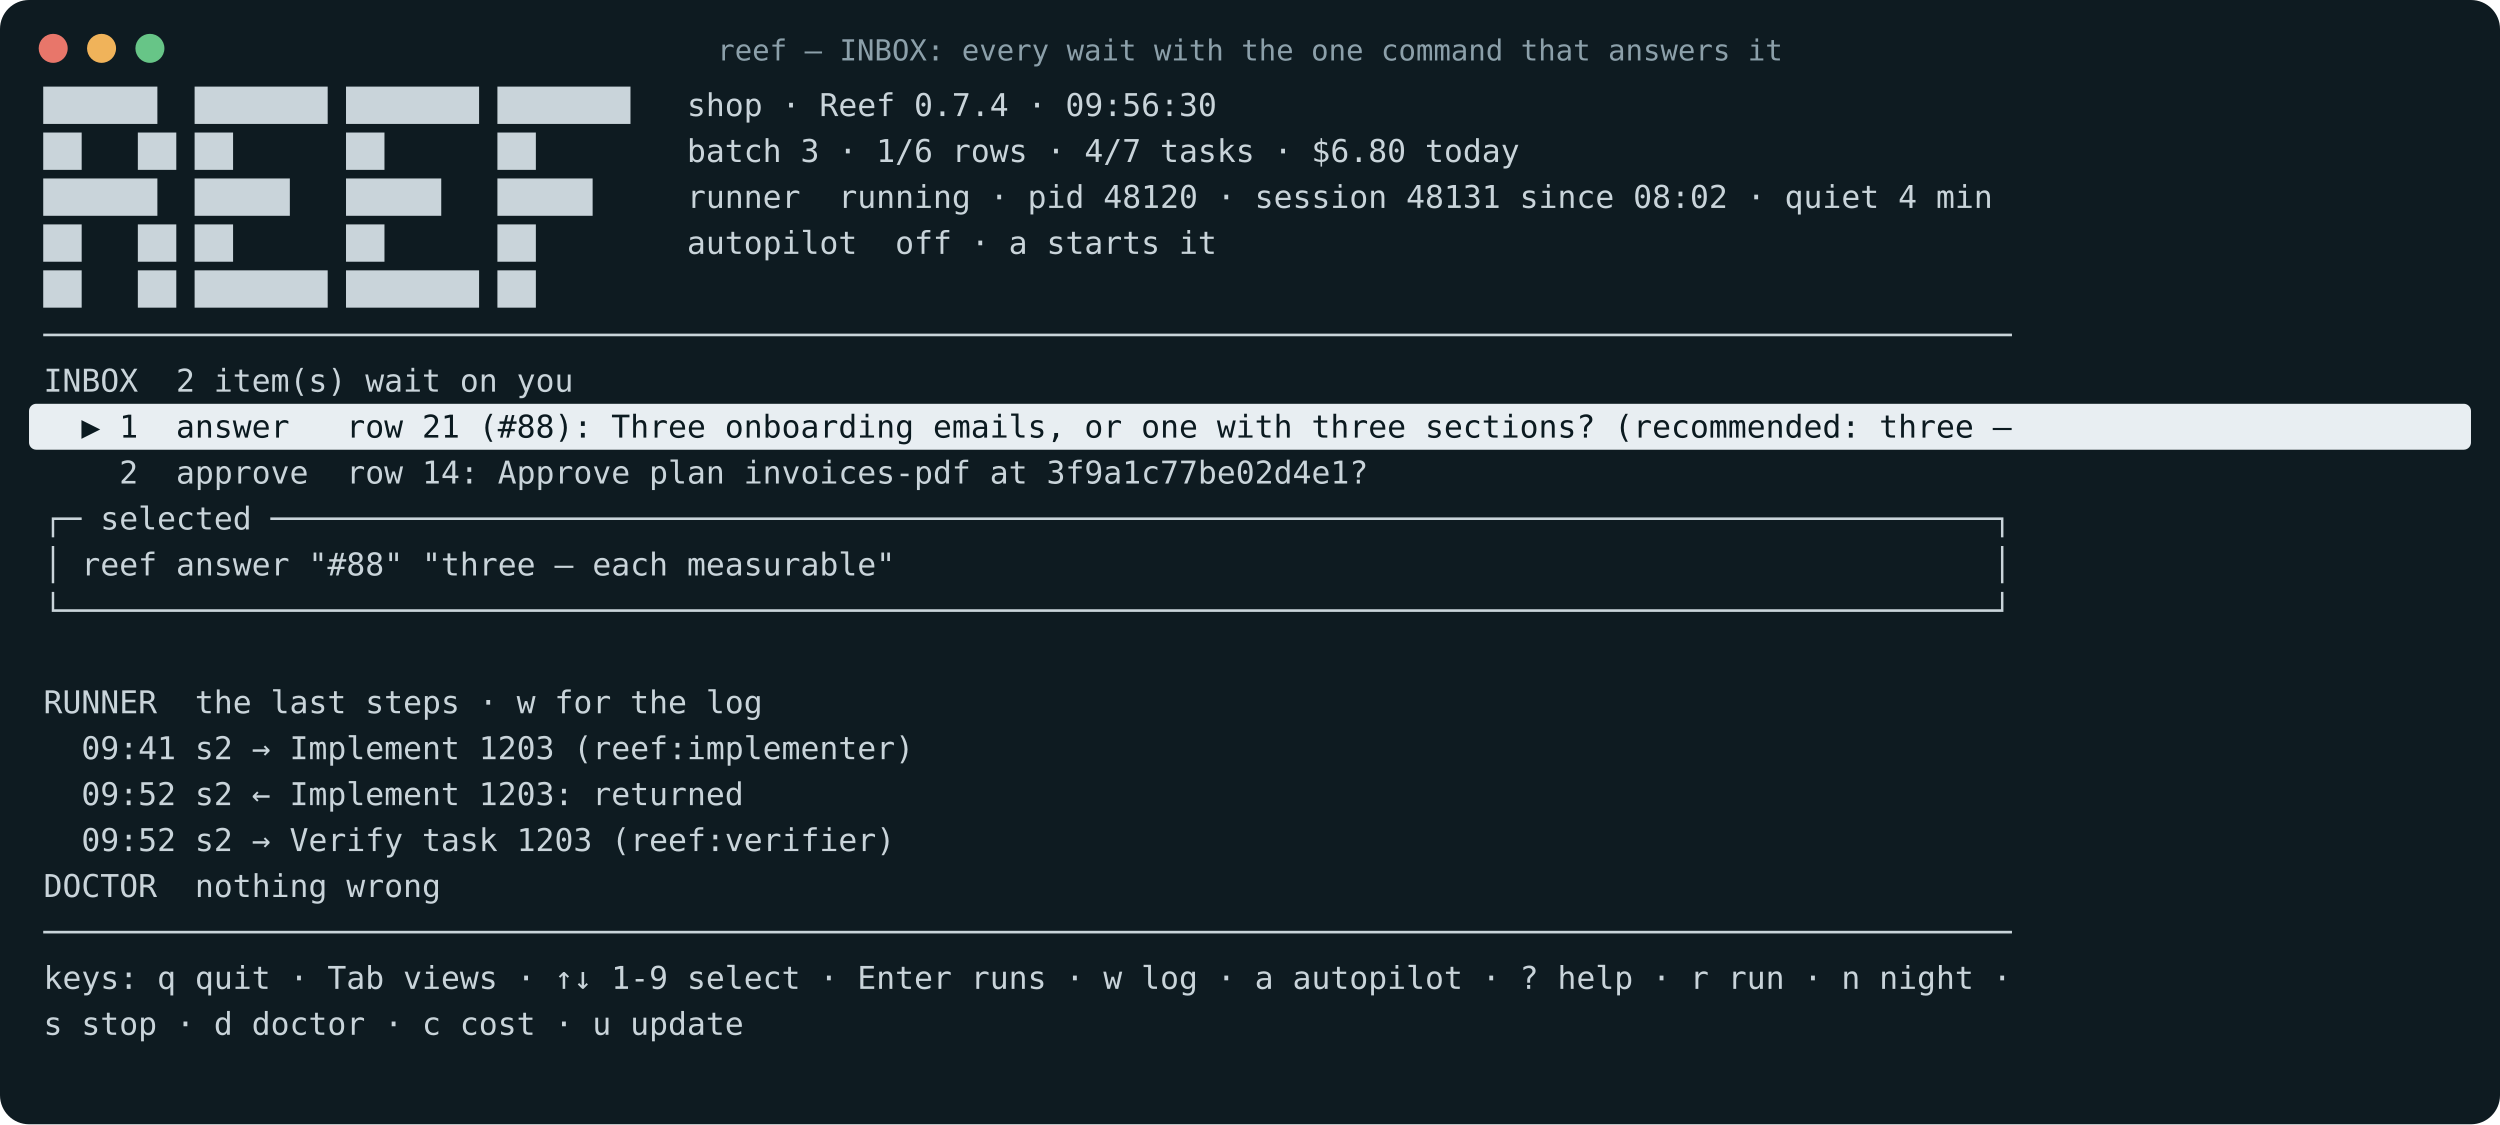
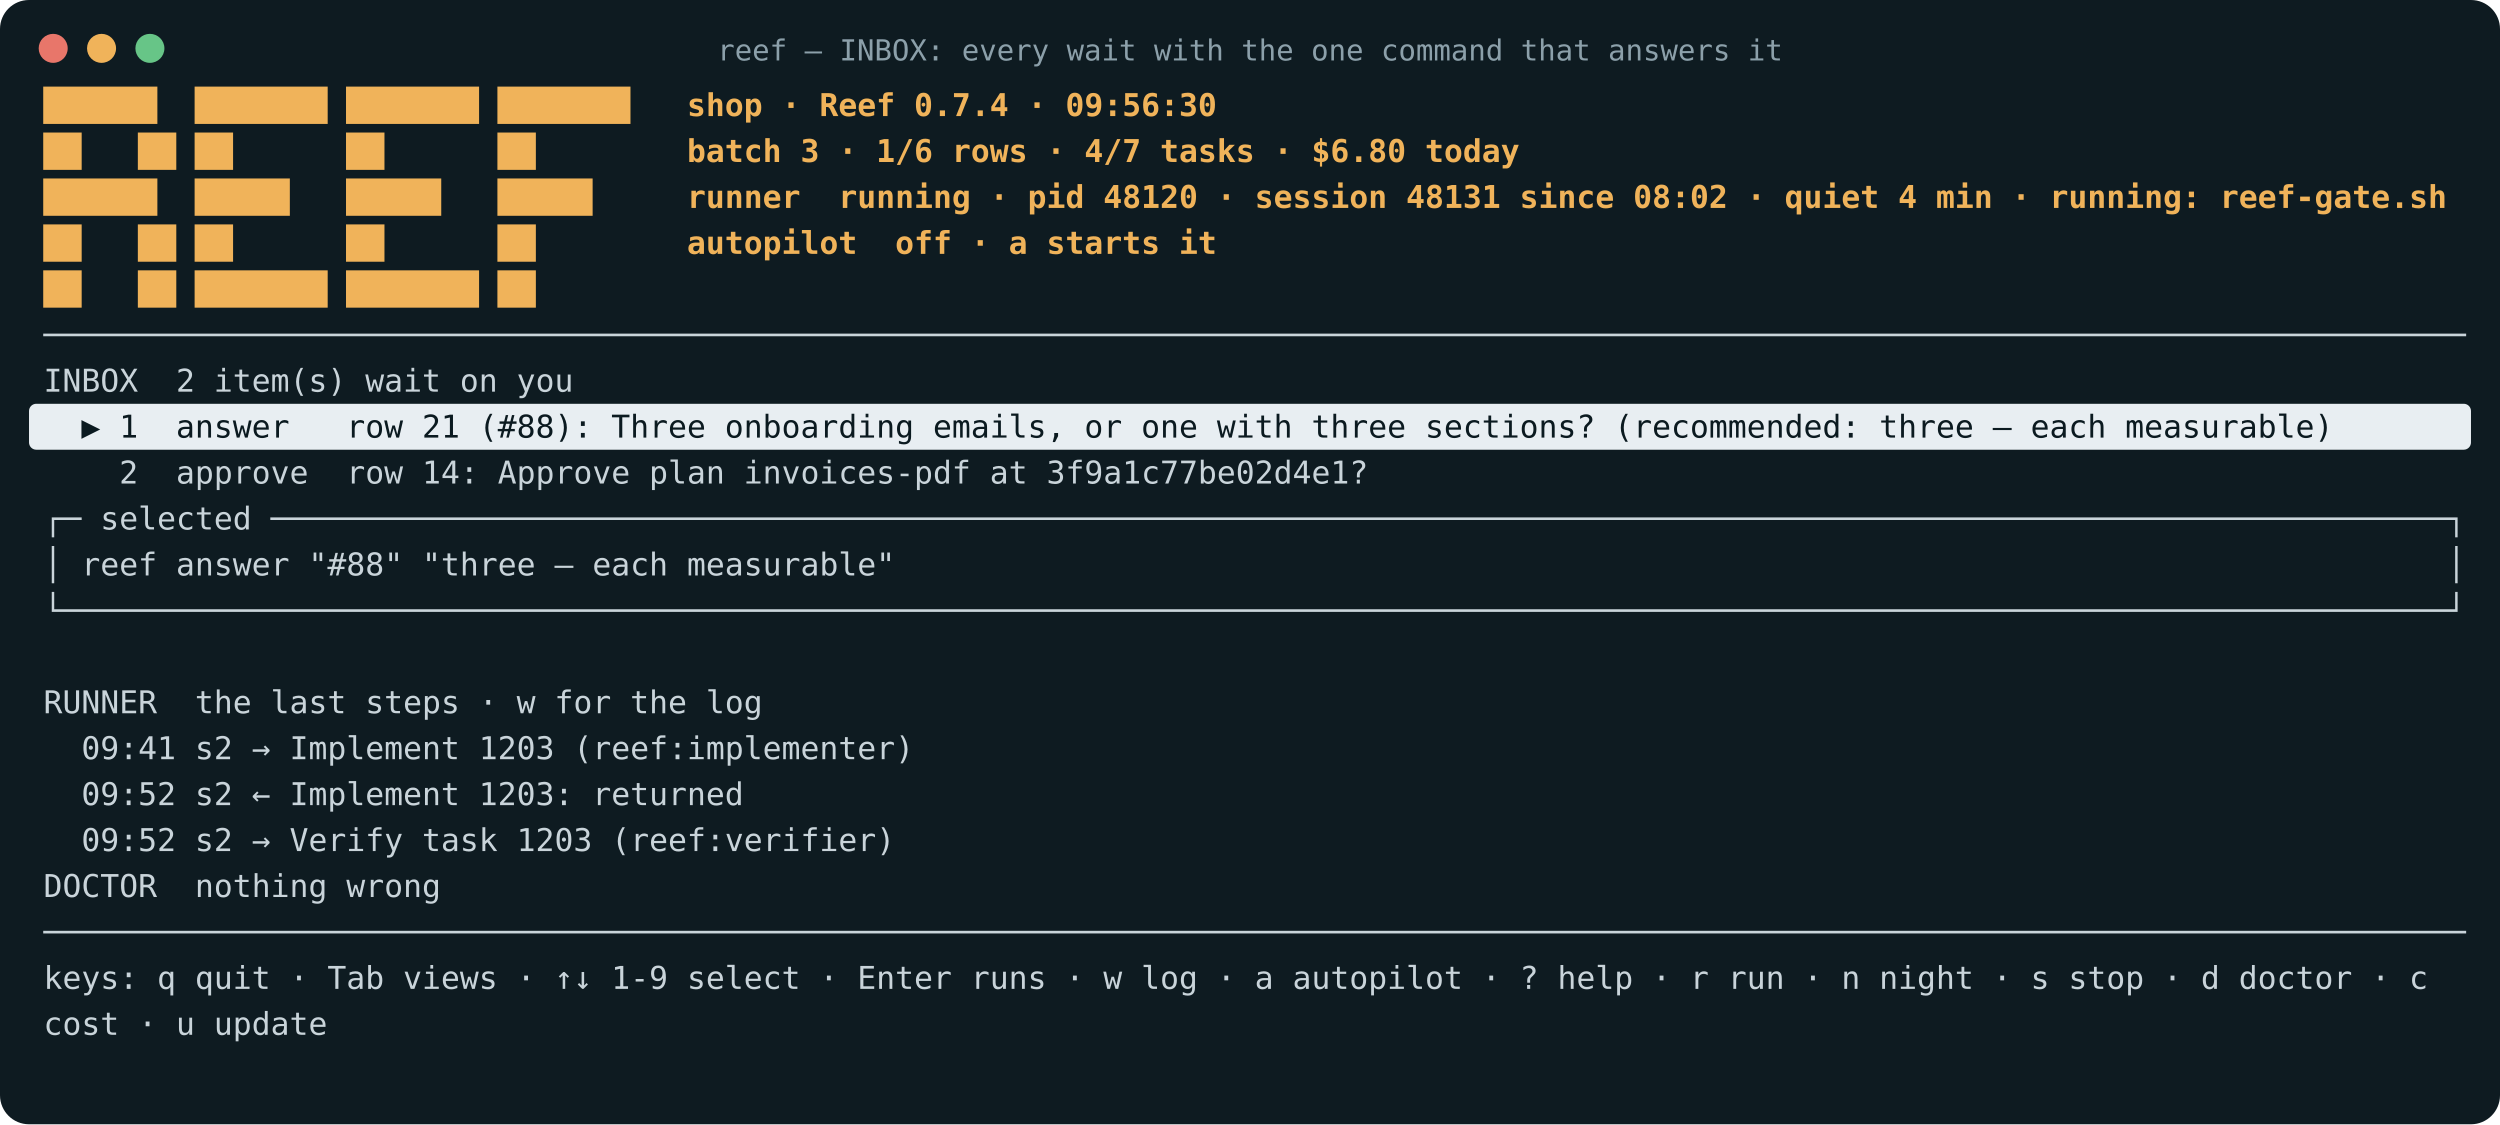
<svg xmlns="http://www.w3.org/2000/svg" width="1034" height="465" viewBox="0 0 1034 465" font-family="SF Mono, Menlo, Consolas, DejaVu Sans Mono, monospace" font-size="13">
  <rect width="1034" height="465" rx="12" fill="#0E1B21" />
  <circle cx="22" cy="20" r="6" fill="#E8766A" />
  <circle cx="42" cy="20" r="6" fill="#F0B35A" />
  <circle cx="62" cy="20" r="6" fill="#67C587" />
  <text x="517" y="25" text-anchor="middle" fill="#8CA0AA" font-size="12">reef — INBOX: every wait with the one command that answers it</text>
-   <text x="18" y="48" fill="#C9D4DA" textLength="483.6" lengthAdjust="spacingAndGlyphs" xml:space="preserve">██████  ███████ ███████ ███████   shop · Reef 0.7.4 · 09:56:30</text>
-   <text x="18" y="67" fill="#C9D4DA" textLength="608.4" lengthAdjust="spacingAndGlyphs" xml:space="preserve">██   ██ ██      ██      ██        batch 3 · 1/6 rows · 4/7 tasks · $6.80 today</text>
-   <text x="18" y="86" fill="#C9D4DA" textLength="811.2" lengthAdjust="spacingAndGlyphs" xml:space="preserve">██████  █████   █████   █████     runner  running · pid 48120 · session 48131 since 08:02 · quiet 4 min </text>
-   <text x="18" y="105" fill="#C9D4DA" textLength="483.6" lengthAdjust="spacingAndGlyphs" xml:space="preserve">██   ██ ██      ██      ██        autopilot  off · a starts it</text>
-   <text x="18" y="124" fill="#C9D4DA" textLength="265.2" lengthAdjust="spacingAndGlyphs" xml:space="preserve">██   ██ ███████ ███████ ██        </text>
-   <text x="18" y="143" fill="#C9D4DA" textLength="811.2" lengthAdjust="spacingAndGlyphs" xml:space="preserve">────────────────────────────────────────────────────────────────────────────────────────────────────────</text>
+   <text x="18" y="48" fill="#F0B35A" font-weight="600" textLength="483.6" lengthAdjust="spacingAndGlyphs" xml:space="preserve">██████  ███████ ███████ ███████   shop · Reef 0.7.4 · 09:56:30</text>
+   <text x="18" y="67" fill="#F0B35A" font-weight="600" textLength="608.4" lengthAdjust="spacingAndGlyphs" xml:space="preserve">██   ██ ██      ██      ██        batch 3 · 1/6 rows · 4/7 tasks · $6.80 today</text>
+   <text x="18" y="86" fill="#F0B35A" font-weight="600" textLength="998.4" lengthAdjust="spacingAndGlyphs" xml:space="preserve">██████  █████   █████   █████     runner  running · pid 48120 · session 48131 since 08:02 · quiet 4 min · running: reef-gate.sh </text>
+   <text x="18" y="105" fill="#F0B35A" font-weight="600" textLength="483.6" lengthAdjust="spacingAndGlyphs" xml:space="preserve">██   ██ ██      ██      ██        autopilot  off · a starts it</text>
+   <text x="18" y="124" fill="#F0B35A" font-weight="600" textLength="265.2" lengthAdjust="spacingAndGlyphs" xml:space="preserve">██   ██ ███████ ███████ ██        </text>
+   <text x="18" y="143" fill="#C9D4DA" textLength="998.4" lengthAdjust="spacingAndGlyphs" xml:space="preserve">────────────────────────────────────────────────────────────────────────────────────────────────────────────────────────────────</text>
  <text x="18" y="162" fill="#C9D4DA" textLength="218.4" lengthAdjust="spacingAndGlyphs" xml:space="preserve">INBOX  2 item(s) wait on you</text>
  <rect x="12" y="167" width="1010" height="19" fill="#E8EEF2" rx="3" />
-   <text x="18" y="181" fill="#0B1A20" textLength="811.2" lengthAdjust="spacingAndGlyphs" xml:space="preserve">  ▶ 1  answer   row 21 (#88): Three onboarding emails, or one with three sections? (recommended: three —</text>
+   <text x="18" y="181" fill="#0B1A20" textLength="943.8" lengthAdjust="spacingAndGlyphs" xml:space="preserve">  ▶ 1  answer   row 21 (#88): Three onboarding emails, or one with three sections? (recommended: three — each measurable)</text>
  <text x="18" y="200" fill="#C9D4DA" textLength="546.0" lengthAdjust="spacingAndGlyphs" xml:space="preserve">    2  approve  row 14: Approve plan invoices-pdf at 3f9a1c77be02d4e1?</text>
-   <text x="18" y="219" fill="#C9D4DA" textLength="811.2" lengthAdjust="spacingAndGlyphs" xml:space="preserve">┌─ selected ───────────────────────────────────────────────────────────────────────────────────────────┐</text>
-   <text x="18" y="238" fill="#C9D4DA" textLength="811.2" lengthAdjust="spacingAndGlyphs" xml:space="preserve">│ reef answer "#88" "three — each measurable"                                                          │</text>
-   <text x="18" y="257" fill="#C9D4DA" textLength="811.2" lengthAdjust="spacingAndGlyphs" xml:space="preserve">└──────────────────────────────────────────────────────────────────────────────────────────────────────┘</text>
+   <text x="18" y="219" fill="#C9D4DA" textLength="998.4" lengthAdjust="spacingAndGlyphs" xml:space="preserve">┌─ selected ───────────────────────────────────────────────────────────────────────────────────────────────────────────────────┐</text>
+   <text x="18" y="238" fill="#C9D4DA" textLength="998.4" lengthAdjust="spacingAndGlyphs" xml:space="preserve">│ reef answer "#88" "three — each measurable"                                                                                  │</text>
+   <text x="18" y="257" fill="#C9D4DA" textLength="998.4" lengthAdjust="spacingAndGlyphs" xml:space="preserve">└──────────────────────────────────────────────────────────────────────────────────────────────────────────────────────────────┘</text>
  <text x="18" y="276" fill="#C9D4DA" xml:space="preserve" />
  <text x="18" y="295" fill="#C9D4DA" textLength="296.4" lengthAdjust="spacingAndGlyphs" xml:space="preserve">RUNNER  the last steps · w for the log</text>
  <text x="18" y="314" fill="#C9D4DA" textLength="358.8" lengthAdjust="spacingAndGlyphs" xml:space="preserve">  09:41 s2 → Implement 1203 (reef:implementer)</text>
  <text x="18" y="333" fill="#C9D4DA" textLength="288.6" lengthAdjust="spacingAndGlyphs" xml:space="preserve">  09:52 s2 ← Implement 1203: returned</text>
  <text x="18" y="352" fill="#C9D4DA" textLength="351.0" lengthAdjust="spacingAndGlyphs" xml:space="preserve">  09:52 s2 → Verify task 1203 (reef:verifier)</text>
  <text x="18" y="371" fill="#C9D4DA" textLength="163.8" lengthAdjust="spacingAndGlyphs" xml:space="preserve">DOCTOR  nothing wrong</text>
-   <text x="18" y="390" fill="#C9D4DA" textLength="811.2" lengthAdjust="spacingAndGlyphs" xml:space="preserve">────────────────────────────────────────────────────────────────────────────────────────────────────────</text>
-   <text x="18" y="409" fill="#C9D4DA" textLength="811.2" lengthAdjust="spacingAndGlyphs" xml:space="preserve">keys: q quit · Tab views · ↑↓ 1-9 select · Enter runs · w log · a autopilot · ? help · r run · n night ·</text>
-   <text x="18" y="428" fill="#C9D4DA" textLength="288.6" lengthAdjust="spacingAndGlyphs" xml:space="preserve">s stop · d doctor · c cost · u update</text>
+   <text x="18" y="390" fill="#C9D4DA" textLength="998.4" lengthAdjust="spacingAndGlyphs" xml:space="preserve">────────────────────────────────────────────────────────────────────────────────────────────────────────────────────────────────</text>
+   <text x="18" y="409" fill="#C9D4DA" textLength="982.8" lengthAdjust="spacingAndGlyphs" xml:space="preserve">keys: q quit · Tab views · ↑↓ 1-9 select · Enter runs · w log · a autopilot · ? help · r run · n night · s stop · d doctor · c</text>
+   <text x="18" y="428" fill="#C9D4DA" textLength="117.0" lengthAdjust="spacingAndGlyphs" xml:space="preserve">cost · u update</text>
</svg>
